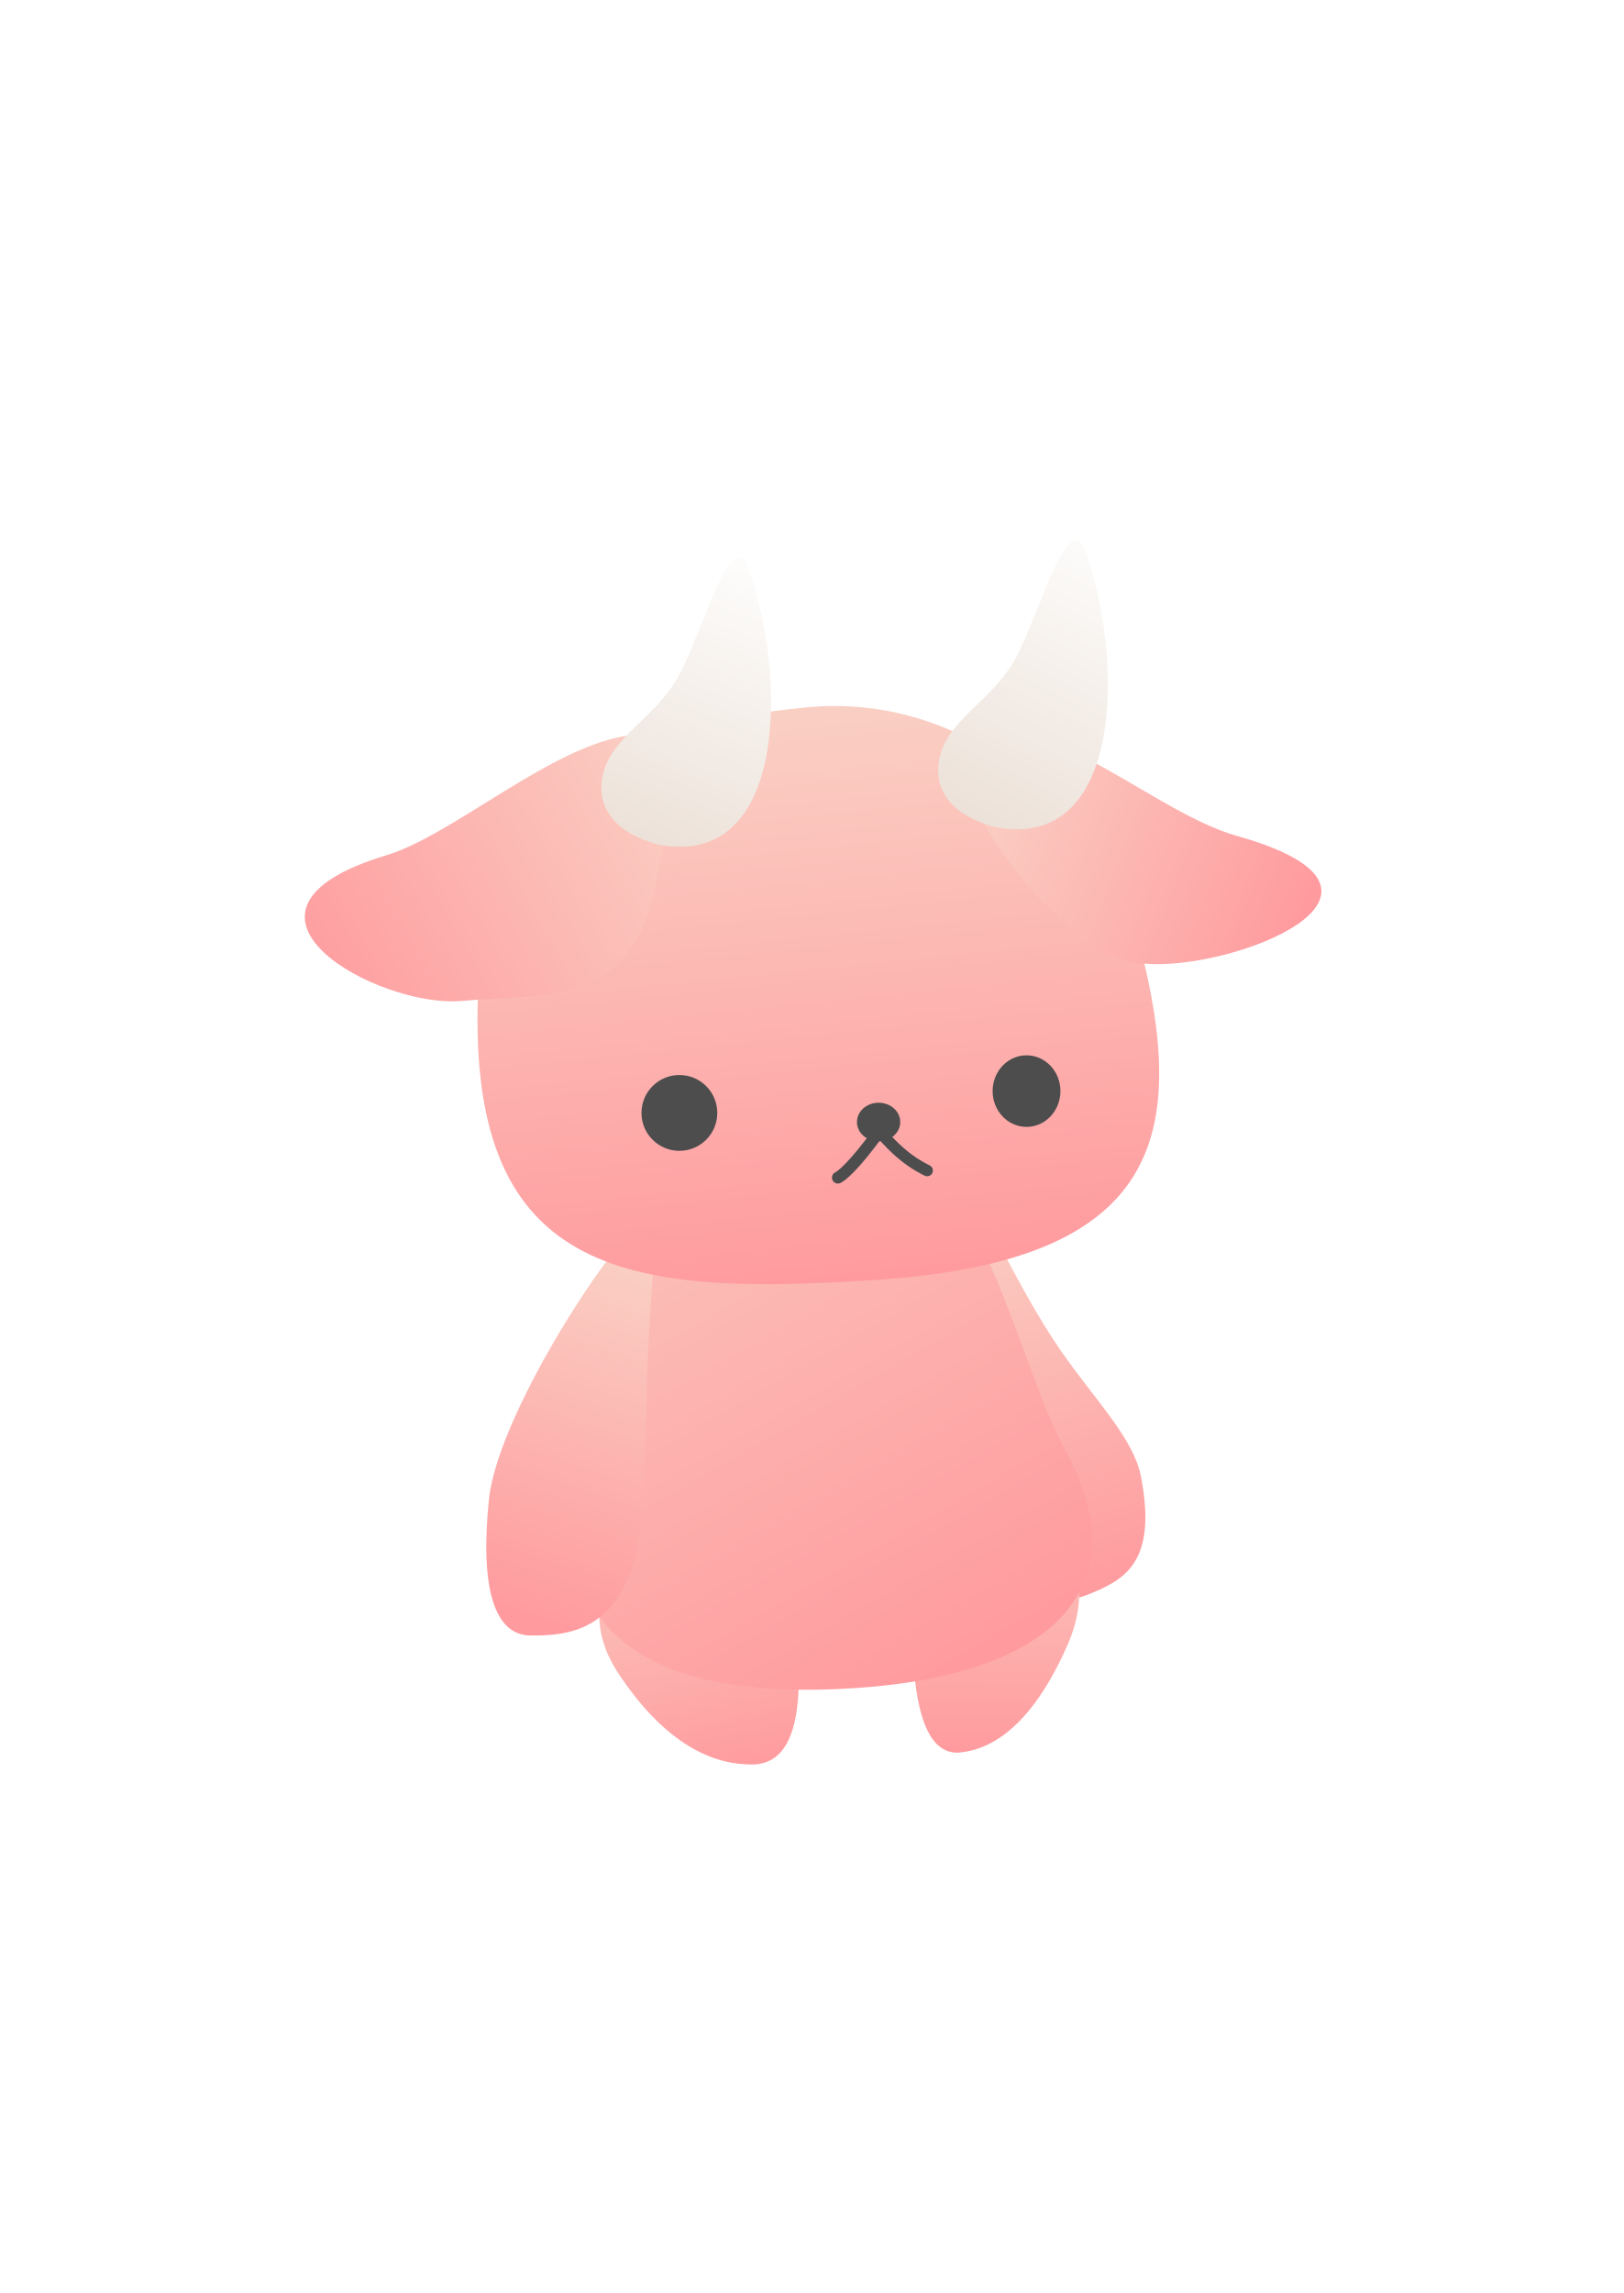
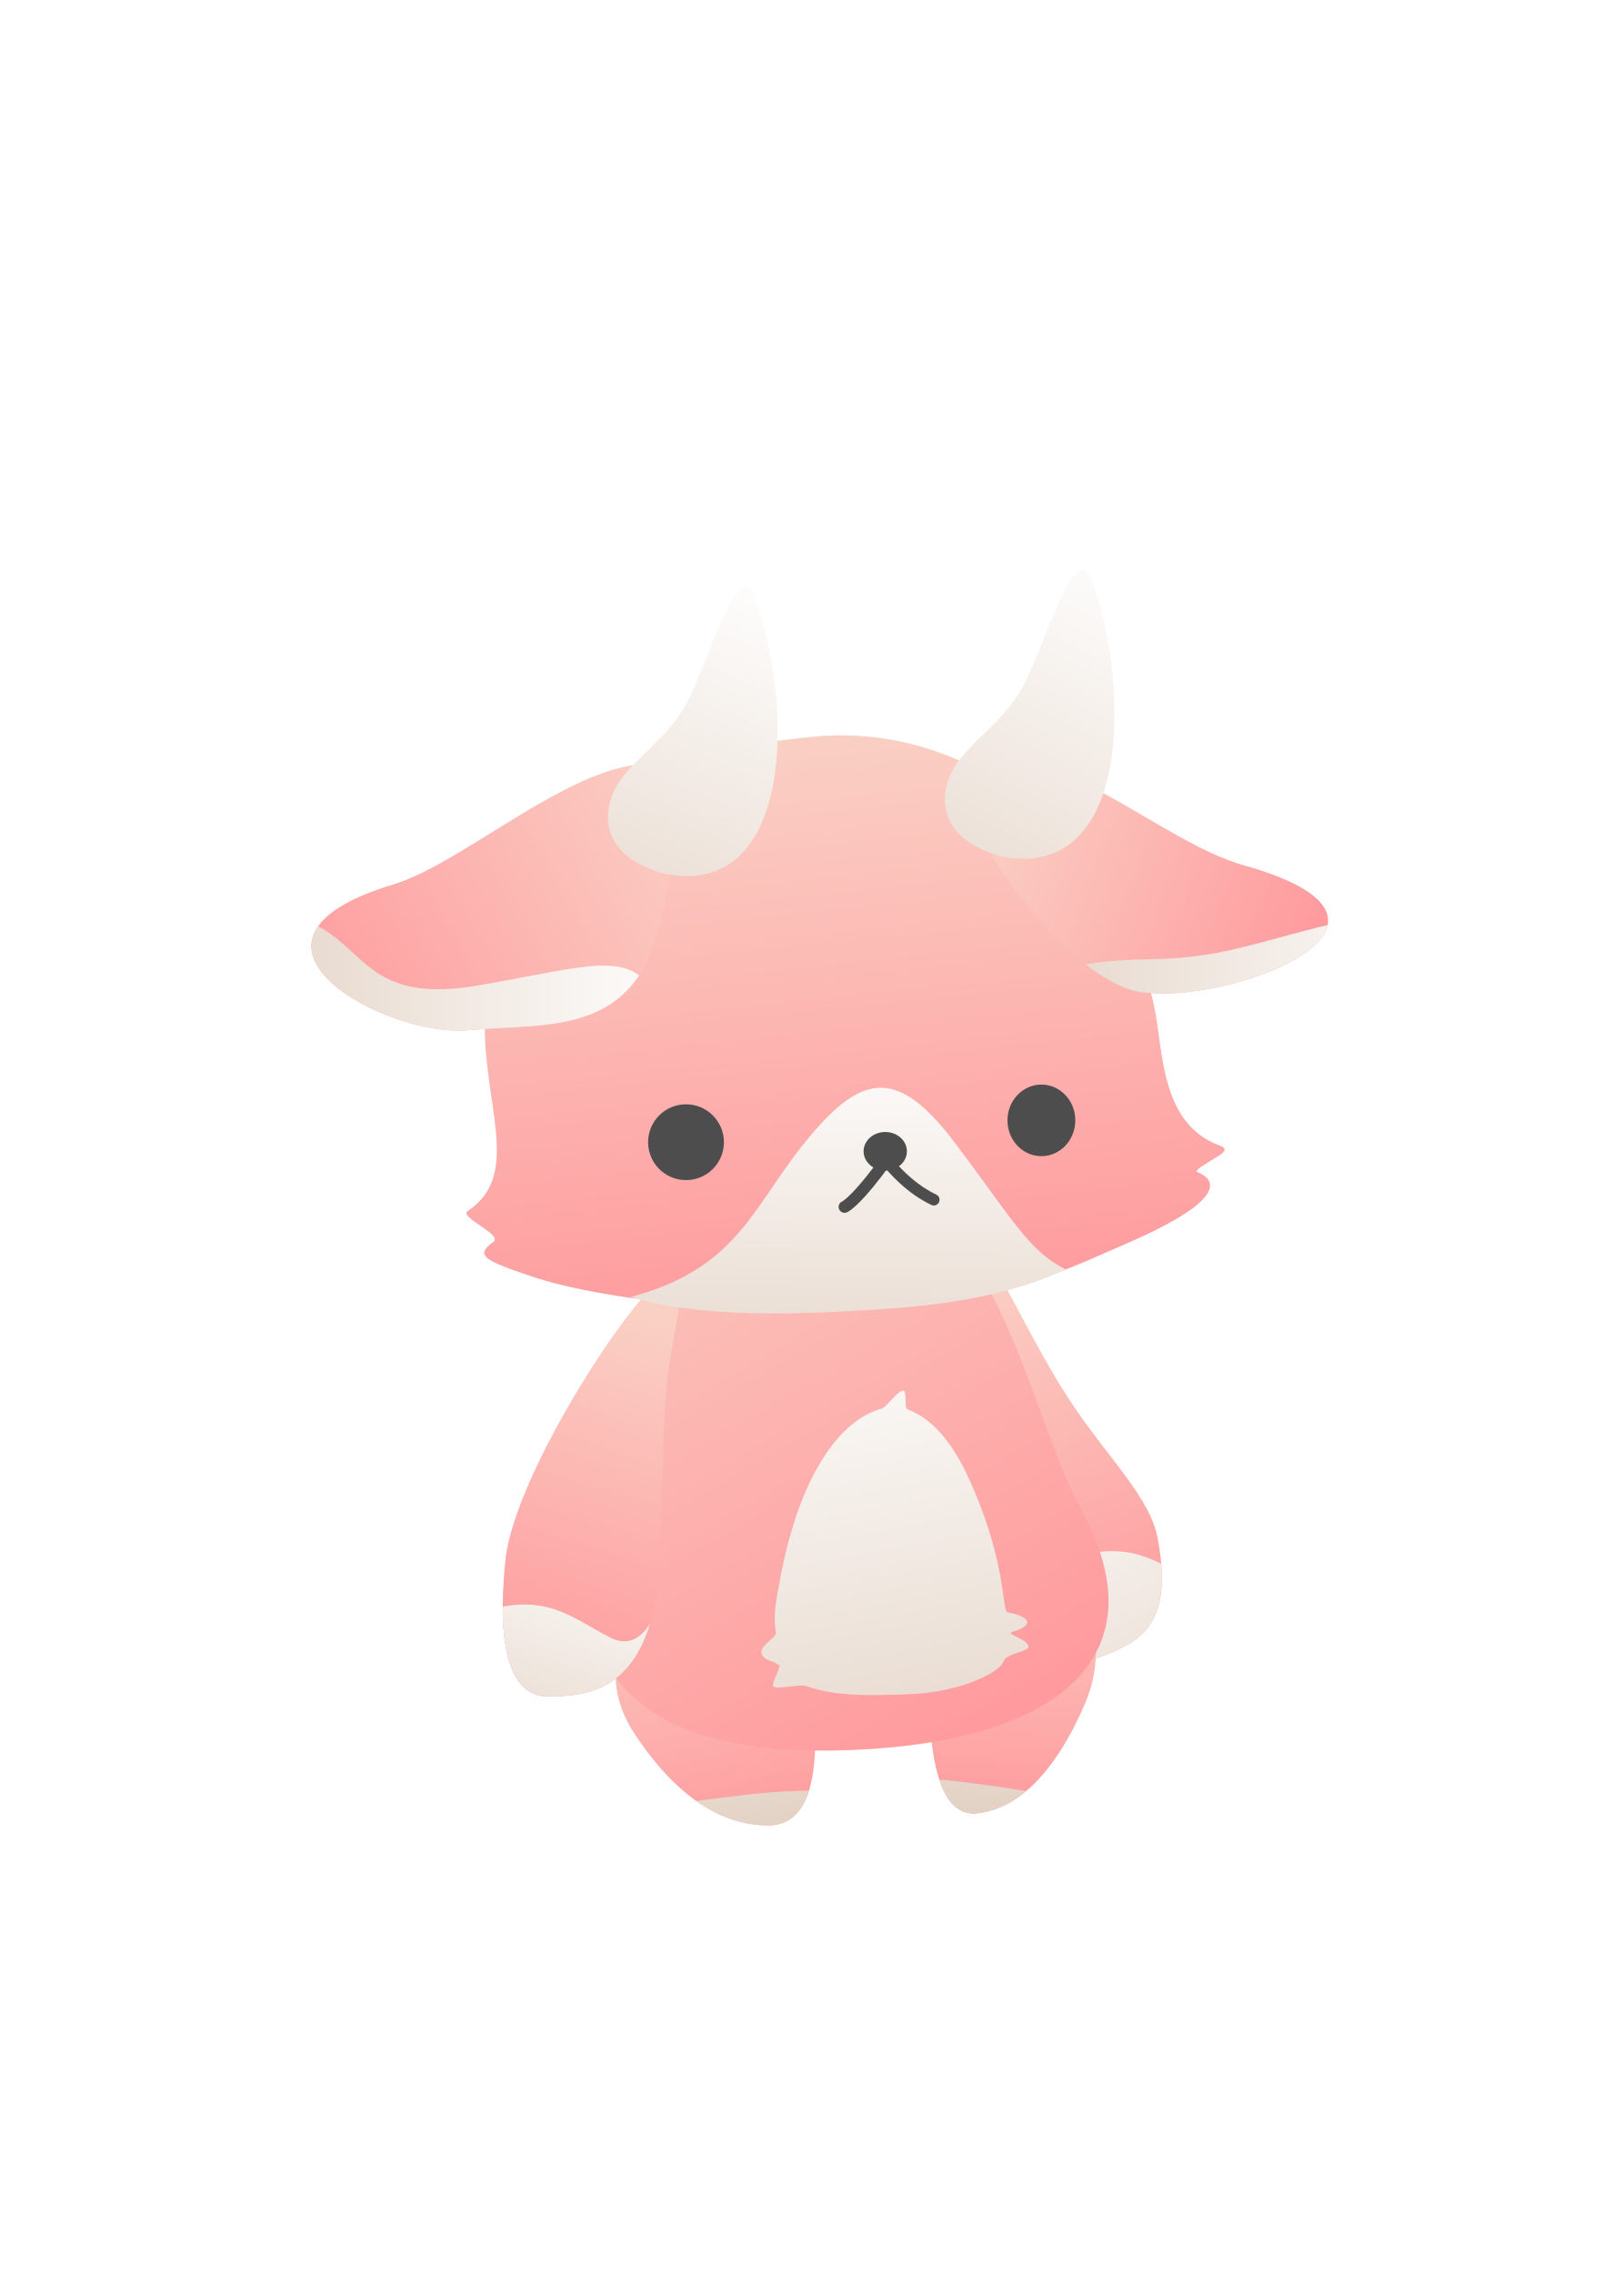
- <svg xmlns="http://www.w3.org/2000/svg" xmlns:xlink="http://www.w3.org/1999/xlink" width="250" height="353" id="svg2" version="1.1">
+ <svg xmlns="http://www.w3.org/2000/svg" xmlns:xlink="http://www.w3.org/1999/xlink" width="250" height="350" id="svg2" version="1.1">
  <defs id="defs4">
    <linearGradient id="linearGradient3877">
      <stop style="stop-color:#e2d1c3;stop-opacity:1;" offset="0" id="stop3879" />
      <stop style="stop-color:#fdfcfb;stop-opacity:1;" offset="1" id="stop3881" />
    </linearGradient>
    <linearGradient id="linearGradient3773">
      <stop id="stop3785" offset="0" style="stop-color:#ff9a9e;stop-opacity:1;" />
      <stop id="stop3783" offset="1" style="stop-color:#fad0c4;stop-opacity:1;" />
    </linearGradient>
-     <linearGradient xlink:href="#linearGradient3773" id="linearGradient3779" x1="135.142" y1="897.506" x2="125.965" y2="807.097" gradientUnits="userSpaceOnUse" />
    <linearGradient xlink:href="#linearGradient3773" id="linearGradient3839" x1="42.637" y1="848.376" x2="103.917" y2="813.02" gradientUnits="userSpaceOnUse" />
    <linearGradient xlink:href="#linearGradient3773" id="linearGradient3841" x1="203.116" y1="836.442" x2="150.943" y2="816.492" gradientUnits="userSpaceOnUse" />
-     <linearGradient xlink:href="#linearGradient3773" id="linearGradient3849" x1="151.112" y1="956.174" x2="89.217" y2="848.674" gradientUnits="userSpaceOnUse" />
-     <linearGradient xlink:href="#linearGradient3773" id="linearGradient3857" x1="168.582" y1="945.88" x2="148.866" y2="884.452" gradientUnits="userSpaceOnUse" />
-     <linearGradient xlink:href="#linearGradient3773" id="linearGradient3865" x1="79.52" y1="948.706" x2="97.732" y2="892.992" gradientUnits="userSpaceOnUse" />
-     <linearGradient xlink:href="#linearGradient3773" id="linearGradient3873" x1="147.579" y1="969.516" x2="148.691" y2="924.158" gradientUnits="userSpaceOnUse" />
-     <linearGradient xlink:href="#linearGradient3773" id="linearGradient3875" x1="116.21" y1="972.124" x2="105.863" y2="926.767" gradientUnits="userSpaceOnUse" />
+     <linearGradient xlink:href="#linearGradient3773" id="linearGradient3849" x1="151.112" y1="956.174" x2="89.217" y2="848.674" gradientUnits="userSpaceOnUse" gradientTransform="translate(2.525381,-689.9342)" />
+     <linearGradient xlink:href="#linearGradient3773" id="linearGradient3865" x1="79.52" y1="948.706" x2="97.732" y2="892.992" gradientUnits="userSpaceOnUse" gradientTransform="translate(2.525381,-689.9342)" />
+     <linearGradient xlink:href="#linearGradient3773" id="linearGradient3873" x1="147.579" y1="969.516" x2="148.691" y2="924.158" gradientUnits="userSpaceOnUse" gradientTransform="translate(2.525381,-689.9342)" />
+     <linearGradient xlink:href="#linearGradient3773" id="linearGradient3875" x1="116.21" y1="972.124" x2="105.863" y2="926.767" gradientUnits="userSpaceOnUse" gradientTransform="translate(2.525381,-689.9342)" />
    <linearGradient xlink:href="#linearGradient3877" id="linearGradient3883" x1="88.667" y1="854.601" x2="114.8" y2="787.101" gradientUnits="userSpaceOnUse" />
    <linearGradient xlink:href="#linearGradient3877" id="linearGradient3885" x1="135.533" y1="850.136" x2="168.809" y2="782.636" gradientUnits="userSpaceOnUse" />
+     <linearGradient xlink:href="#linearGradient3877-6" id="linearGradient3883-3" x1="88.667" y1="854.601" x2="114.8" y2="787.101" gradientUnits="userSpaceOnUse" />
+     <linearGradient id="linearGradient3877-6">
+       <stop style="stop-color:#e2d1c3;stop-opacity:1;" offset="0" id="stop3879-8" />
+       <stop style="stop-color:#fdfcfb;stop-opacity:1;" offset="1" id="stop3881-6" />
+     </linearGradient>
+     <linearGradient gradientTransform="translate(1.010153,-694.8165)" xlink:href="#linearGradient3877-6" id="linearGradient3885-6" x1="135.533" y1="850.136" x2="168.809" y2="782.636" gradientUnits="userSpaceOnUse" />
+     <linearGradient id="linearGradient3906">
+       <stop style="stop-color:#e2d1c3;stop-opacity:1;" offset="0" id="stop3908" />
+       <stop style="stop-color:#fdfcfb;stop-opacity:1;" offset="1" id="stop3910" />
+     </linearGradient>
+     <linearGradient gradientTransform="translate(-92.59558,-782.5225)" y2="787.101" x2="114.8" y1="854.601" x1="88.667" gradientUnits="userSpaceOnUse" id="linearGradient3914" xlink:href="#linearGradient3877-6" />
+     <linearGradient xlink:href="#linearGradient3877-6" id="linearGradient3970" gradientUnits="userSpaceOnUse" gradientTransform="translate(1.010153,-694.8165)" x1="88.667" y1="854.601" x2="114.8" y2="787.101" />
+     <linearGradient xlink:href="#linearGradient3773-1" id="linearGradient3839-9" x1="42.637" y1="848.376" x2="103.917" y2="813.02" gradientUnits="userSpaceOnUse" />
+     <linearGradient id="linearGradient3773-1">
+       <stop id="stop3785-1" offset="0" style="stop-color:#ff9a9e;stop-opacity:1;" />
+       <stop id="stop3783-5" offset="1" style="stop-color:#fad0c4;stop-opacity:1;" />
+     </linearGradient>
+     <linearGradient gradientTransform="translate(1.010153,-694.8165)" y2="813.02" x2="103.917" y1="848.376" x1="42.637" gradientUnits="userSpaceOnUse" id="linearGradient3989" xlink:href="#linearGradient3773-1" />
+     <linearGradient xlink:href="#linearGradient3773-0" id="linearGradient3841-3" x1="203.116" y1="836.442" x2="150.943" y2="816.492" gradientUnits="userSpaceOnUse" />
+     <linearGradient id="linearGradient3773-0">
+       <stop id="stop3785-6" offset="0" style="stop-color:#ff9a9e;stop-opacity:1;" />
+       <stop id="stop3783-1" offset="1" style="stop-color:#fad0c4;stop-opacity:1;" />
+     </linearGradient>
+     <linearGradient xlink:href="#linearGradient3773" id="linearGradient3043" gradientUnits="userSpaceOnUse" x1="168.582" y1="945.88" x2="148.866" y2="884.452" gradientTransform="translate(2.525381,-689.9342)" />
+     <linearGradient xlink:href="#linearGradient3773-11" id="linearGradient3779-3" x1="135.142" y1="897.506" x2="125.965" y2="807.097" gradientUnits="userSpaceOnUse" gradientTransform="translate(1.010153,-694.8165)" />
+     <linearGradient id="linearGradient3773-11">
+       <stop id="stop3785-2" offset="0" style="stop-color:#ff9a9e;stop-opacity:1;" />
+       <stop id="stop3783-3" offset="1" style="stop-color:#fad0c4;stop-opacity:1;" />
+     </linearGradient>
+     <linearGradient y2="807.097" x2="125.965" y1="897.506" x1="135.142" gradientTransform="translate(1.010153,-694.8165)" gradientUnits="userSpaceOnUse" id="linearGradient3880" xlink:href="#linearGradient3773-11" />
+     <linearGradient y2="807.097" x2="125.965" y1="897.506" x1="135.142" gradientTransform="translate(1.010153,-694.8165)" gradientUnits="userSpaceOnUse" id="linearGradient3880-0" xlink:href="#linearGradient3773-11-8" />
+     <linearGradient id="linearGradient3773-11-8">
+       <stop id="stop3785-2-4" offset="0" style="stop-color:#ff9a9e;stop-opacity:1;" />
+       <stop id="stop3783-3-8" offset="1" style="stop-color:#fad0c4;stop-opacity:1;" />
+     </linearGradient>
+     <linearGradient y2="807.097" x2="125.965" y1="897.506" x1="135.142" gradientTransform="translate(1.010153,-694.8165)" gradientUnits="userSpaceOnUse" id="linearGradient3880-8" xlink:href="#linearGradient3773-11-1" />
+     <linearGradient id="linearGradient3773-11-1">
+       <stop id="stop3785-2-8" offset="0" style="stop-color:#ff9a9e;stop-opacity:1;" />
+       <stop id="stop3783-3-6" offset="1" style="stop-color:#fad0c4;stop-opacity:1;" />
+     </linearGradient>
+     <linearGradient xlink:href="#linearGradient3906" id="linearGradient4084" gradientUnits="userSpaceOnUse" gradientTransform="translate(1.010153,-694.8165)" x1="135.142" y1="897.506" x2="125.965" y2="807.097" />
+     <clipPath clipPathUnits="userSpaceOnUse" id="clipPath4090">
+       <path style="fill:#f7f2ee;fill-opacity:1;stroke:none;display:inline" d="m 131.976,222.467 c -52.023,7.576 -28.284,-55.558 -2.525,-57.074 25.759,-1.515 36.871,12.627 34.85,38.386 -2.02,25.759 -32.325,18.688 -32.325,18.688 z" id="path4092" />
+     </clipPath>
+     <linearGradient xlink:href="#linearGradient3906-4" id="linearGradient4084-1" gradientUnits="userSpaceOnUse" gradientTransform="translate(1.010153,-694.8165)" x1="135.142" y1="897.506" x2="125.965" y2="807.097" />
+     <linearGradient id="linearGradient3906-4">
+       <stop style="stop-color:#e2d1c3;stop-opacity:1;" offset="0" id="stop3908-7" />
+       <stop style="stop-color:#fdfcfb;stop-opacity:1;" offset="1" id="stop3910-6" />
+     </linearGradient>
+     <linearGradient xlink:href="#linearGradient3906-4" id="linearGradient4155" gradientUnits="userSpaceOnUse" gradientTransform="translate(1.010153,-694.8165)" x1="131.927" y1="917.506" x2="132.751" y2="857.276" />
+     <linearGradient id="linearGradient3773-5">
+       <stop id="stop3785-7" offset="0" style="stop-color:#ff9a9e;stop-opacity:1;" />
+       <stop id="stop3783-4" offset="1" style="stop-color:#fad0c4;stop-opacity:1;" />
+     </linearGradient>
+     <linearGradient id="linearGradient4188">
+       <stop id="stop4190" offset="0" style="stop-color:#ff9a9e;stop-opacity:1;" />
+       <stop id="stop4192" offset="1" style="stop-color:#fad0c4;stop-opacity:1;" />
+     </linearGradient>
+     <linearGradient xlink:href="#linearGradient3773-5" id="linearGradient3043-3" gradientUnits="userSpaceOnUse" x1="168.582" y1="945.88" x2="148.866" y2="884.452" gradientTransform="translate(2.525381,-689.9342)" />
+     <linearGradient id="linearGradient4195">
+       <stop id="stop4197" offset="0" style="stop-color:#ff9a9e;stop-opacity:1;" />
+       <stop id="stop4199" offset="1" style="stop-color:#fad0c4;stop-opacity:1;" />
+     </linearGradient>
+     <linearGradient gradientTransform="translate(1.010153,-694.8165)" y2="816.492" x2="150.943" y1="836.442" x1="203.116" gradientUnits="userSpaceOnUse" id="linearGradient4023-5" xlink:href="#linearGradient3773-0-2" />
+     <linearGradient id="linearGradient3773-0-2">
+       <stop id="stop3785-6-3" offset="0" style="stop-color:#ff9a9e;stop-opacity:1;" />
+       <stop id="stop3783-1-6" offset="1" style="stop-color:#fad0c4;stop-opacity:1;" />
+     </linearGradient>
+     <linearGradient id="linearGradient3773-1-5">
+       <stop id="stop3785-1-1" offset="0" style="stop-color:#ff9a9e;stop-opacity:1;" />
+       <stop id="stop3783-5-7" offset="1" style="stop-color:#fad0c4;stop-opacity:1;" />
+     </linearGradient>
+     <linearGradient xlink:href="#linearGradient3773-12" id="linearGradient3043-7" gradientUnits="userSpaceOnUse" x1="168.582" y1="945.88" x2="148.866" y2="884.452" gradientTransform="translate(2.525381,-689.9342)" />
+     <linearGradient id="linearGradient3773-12">
+       <stop id="stop3785-9" offset="0" style="stop-color:#ff9a9e;stop-opacity:1;" />
+       <stop id="stop3783-8" offset="1" style="stop-color:#fad0c4;stop-opacity:1;" />
+     </linearGradient>
+     <linearGradient id="linearGradient4323">
+       <stop id="stop4325" offset="0" style="stop-color:#ff9a9e;stop-opacity:1;" />
+       <stop id="stop4327" offset="1" style="stop-color:#fad0c4;stop-opacity:1;" />
+     </linearGradient>
+     <linearGradient id="linearGradient3773-1-1">
+       <stop id="stop3785-1-8" offset="0" style="stop-color:#ff9a9e;stop-opacity:1;" />
+       <stop id="stop3783-5-4" offset="1" style="stop-color:#fad0c4;stop-opacity:1;" />
+     </linearGradient>
+     <linearGradient id="linearGradient3773-0-2-5">
+       <stop id="stop3785-6-3-0" offset="0" style="stop-color:#ff9a9e;stop-opacity:1;" />
+       <stop id="stop3783-1-6-0" offset="1" style="stop-color:#fad0c4;stop-opacity:1;" />
+     </linearGradient>
+     <linearGradient xlink:href="#linearGradient3906-4" id="linearGradient4454" x1="30.72" y1="160.583" x2="102.282" y2="160.583" gradientUnits="userSpaceOnUse" />
+     <linearGradient xlink:href="#linearGradient3906-4" id="linearGradient4456" x1="147.829" y1="161.354" x2="222.278" y2="161.354" gradientUnits="userSpaceOnUse" />
+     <clipPath clipPathUnits="userSpaceOnUse" id="clipPath4458">
+       <path style="fill:#000000;fill-opacity:1;fill-rule:nonzero;stroke:none" d="m 150.393,116.868 c 13.245,-2.287 28.682,12.874 41.065,16.358 30.726,8.645 -0.773,20.931 -14.364,19.663 -12.554,0.171 -35.087,-31.772 -26.701,-36.022 z" id="path4460" />
+     </clipPath>
+     <clipPath clipPathUnits="userSpaceOnUse" id="clipPath4462">
+       <path style="fill:#000000;fill-opacity:1;fill-rule:nonzero;stroke:none" d="m 102.381,117.818 c -12.357,-2.287 -30.294,14.895 -41.847,18.379 -28.667,8.645 -1.175,23.576 11.516,22.441 12.691,-1.135 25.926,1.062 29.794,-17.317 3.868,-18.379 3.502,-22.103 0.537,-23.503 z" id="path4464" />
+     </clipPath>
+     <linearGradient xlink:href="#linearGradient3773-3" id="linearGradient3865-1" x1="79.52" y1="948.706" x2="97.732" y2="892.992" gradientUnits="userSpaceOnUse" gradientTransform="translate(2.525381,-689.9342)" />
+     <linearGradient id="linearGradient3773-3">
+       <stop id="stop3785-66" offset="0" style="stop-color:#ff9a9e;stop-opacity:1;" />
+       <stop id="stop3783-2" offset="1" style="stop-color:#fad0c4;stop-opacity:1;" />
+     </linearGradient>
+     <linearGradient y2="892.992" x2="97.732" y1="948.706" x1="79.52" gradientTransform="translate(2.525382,-689.9342)" gradientUnits="userSpaceOnUse" id="linearGradient4517" xlink:href="#linearGradient3906-4" />
+     <linearGradient xlink:href="#linearGradient3906-4" id="linearGradient4561" x1="45.125" y1="253.536" x2="126.135" y2="253.536" gradientUnits="userSpaceOnUse" />
+     <linearGradient xlink:href="#linearGradient3906-4" id="linearGradient4569" gradientUnits="userSpaceOnUse" x1="45.125" y1="253.536" x2="126.135" y2="253.536" gradientTransform="translate(3.571428,0.7142853)" />
+     <linearGradient xlink:href="#linearGradient3906-4" id="linearGradient4575" gradientUnits="userSpaceOnUse" gradientTransform="translate(3.571428,0.7142853)" x1="45.125" y1="253.536" x2="126.135" y2="253.536" />
+     <linearGradient y2="892.992" x2="97.732" y1="948.706" x1="79.52" gradientTransform="translate(2.525382,-689.9342)" gradientUnits="userSpaceOnUse" id="linearGradient4517-2" xlink:href="#linearGradient3906-4-0" />
+     <linearGradient id="linearGradient3906-4-0">
+       <stop style="stop-color:#e2d1c3;stop-opacity:1;" offset="0" id="stop3908-7-4" />
+       <stop style="stop-color:#fdfcfb;stop-opacity:1;" offset="1" id="stop3910-6-0" />
+     </linearGradient>
+     <linearGradient y2="927.813" x2="91.66" y1="968.17" x1="78.627" gradientTransform="translate(2.525382,-689.9342)" gradientUnits="userSpaceOnUse" id="linearGradient4604" xlink:href="#linearGradient3906-4-0" />
+     <linearGradient xlink:href="#linearGradient3773-52" id="linearGradient3043-8" gradientUnits="userSpaceOnUse" x1="168.582" y1="945.88" x2="148.866" y2="884.452" gradientTransform="translate(2.525381,-689.9342)" />
+     <linearGradient id="linearGradient3773-52">
+       <stop id="stop3785-5" offset="0" style="stop-color:#ff9a9e;stop-opacity:1;" />
+       <stop id="stop3783-0" offset="1" style="stop-color:#fad0c4;stop-opacity:1;" />
+     </linearGradient>
+     <linearGradient y2="907.13" x2="158.152" y1="972.844" x1="190.724" gradientTransform="translate(2.52538,-689.9342)" gradientUnits="userSpaceOnUse" id="linearGradient4678" xlink:href="#linearGradient3906-4" />
+     <clipPath clipPathUnits="userSpaceOnUse" id="clipPath4709">
+       <path id="path4711" d="m 68.214,250.714 c 14.417,-7.185 18.717,-2.147 25.714,1.429 6.905,3.528 8.929,-9.464 12.143,-18.036 3.214,-8.571 31.786,-25.893 18.929,1.607 -12.857,27.5 -10.714,66.071 -55.714,49.643 -45,-16.429 -9.643,-30.357 -1.071,-34.643 z" style="fill:#000000;fill-opacity:1;stroke:none;display:inline" />
+     </clipPath>
+     <clipPath clipPathUnits="userSpaceOnUse" id="clipPath4720">
+       <path id="path4722" d="m 158.75,242.5 c 14.417,-7.185 18.717,-2.147 25.714,1.429 6.905,3.528 8.929,-9.464 12.143,-18.036 3.214,-8.571 31.786,-25.893 18.929,1.607 -12.857,27.5 -10.714,66.071 -55.714,49.643 -45,-16.429 -9.643,-30.357 -1.071,-34.643 z" style="fill:#000000;fill-opacity:1;stroke:none;display:inline" />
+     </clipPath>
+     <linearGradient xlink:href="#linearGradient3773-4" id="linearGradient3849-7" x1="151.112" y1="956.174" x2="89.217" y2="848.674" gradientUnits="userSpaceOnUse" gradientTransform="translate(2.525381,-689.9342)" />
+     <linearGradient id="linearGradient3773-4">
+       <stop id="stop3785-94" offset="0" style="stop-color:#ff9a9e;stop-opacity:1;" />
+       <stop id="stop3783-24" offset="1" style="stop-color:#fad0c4;stop-opacity:1;" />
+     </linearGradient>
+     <linearGradient y2="893.12" x2="130.128" y1="975.114" x1="145.051" gradientTransform="translate(2.525381,-689.9342)" gradientUnits="userSpaceOnUse" id="linearGradient4740" xlink:href="#linearGradient3906-4" />
+     <linearGradient xlink:href="#linearGradient3906-4-0" id="linearGradient4767" x1="77.986" y1="255.315" x2="198.621" y2="255.315" gradientUnits="userSpaceOnUse" gradientTransform="translate(2.5,-0.1785714)" />
+     <linearGradient xlink:href="#linearGradient3906-4-0" id="linearGradient4773" gradientUnits="userSpaceOnUse" gradientTransform="translate(2.5,-0.1785714)" x1="77.986" y1="255.315" x2="198.621" y2="255.315" />
+     <clipPath clipPathUnits="userSpaceOnUse" id="clipPath3945">
+       <path id="path3947" d="m 98.226,225.949 c -18.523,-1.923 -24.341,-21.754 -5.245,-25.314 19.913,-3.712 22.222,-13.749 30.577,-24.26 8.742,-10.999 14.337,-12.406 23.264,-0.648 14.821,19.522 12.04,20.49 34.444,23.498 25.608,3.439 -83.039,26.724 -83.039,26.724 z" style="fill:#000000;fill-opacity:1;stroke:none;display:inline" />
+     </clipPath>
+     <clipPath clipPathUnits="userSpaceOnUse" id="clipPath3975">
+       <path id="path3977" d="m 149.881,229.287 c 5.057,11.695 4.406,18.817 5.246,18.979 4.125,0.794 3.622,2.183 0.918,2.944 -1.565,0.441 1.848,0.941 2.295,2.233 0.317,0.916 -3.288,0.988 -3.83,2.377 -0.81,2.074 -7.461,4.744 -14.099,5.034 -6.952,0.303 -12.051,0.296 -16.262,-1.236 -0.975,-0.354 -4.336,0.559 -5.068,0.08 -0.448,-0.294 1.245,-2.991 0.843,-3.301 -1.005,-0.775 -2.151,-0.637 -2.623,-1.656 -0.582,-1.257 2.325,-2.54 2.163,-3.413 -0.486,-2.632 0.092,-5.114 0.617,-8.025 3.058,-16.527 9.437,-24.697 15.58,-26.366 0.951,-0.258 2.529,-2.916 3.473,-2.791 0.475,0.063 0.096,2.682 0.561,2.855 3.819,1.419 7.202,5.109 10.186,12.286 z" style="fill:#000000;fill-opacity:1;stroke:none" />
+     </clipPath>
+     <linearGradient xlink:href="#linearGradient3773-38" id="linearGradient3875-6" x1="116.21" y1="972.124" x2="105.863" y2="926.767" gradientUnits="userSpaceOnUse" gradientTransform="translate(2.525381,-689.9342)" />
+     <linearGradient id="linearGradient3773-38">
+       <stop id="stop3785-4" offset="0" style="stop-color:#ff9a9e;stop-opacity:1;" />
+       <stop id="stop3783-00" offset="1" style="stop-color:#fad0c4;stop-opacity:1;" />
+     </linearGradient>
+     <linearGradient y2="926.767" x2="105.863" y1="972.124" x1="116.21" gradientTransform="translate(2.525382,-689.9342)" gradientUnits="userSpaceOnUse" id="linearGradient3997" xlink:href="#linearGradient3906-4-0" />
+     <linearGradient xlink:href="#linearGradient3773-6" id="linearGradient3873-4" x1="147.579" y1="969.516" x2="148.691" y2="924.158" gradientUnits="userSpaceOnUse" gradientTransform="translate(2.525381,-689.9342)" />
+     <linearGradient id="linearGradient3773-6">
+       <stop id="stop3785-12" offset="0" style="stop-color:#ff9a9e;stop-opacity:1;" />
+       <stop id="stop3783-44" offset="1" style="stop-color:#fad0c4;stop-opacity:1;" />
+     </linearGradient>
+     <linearGradient y2="924.158" x2="148.691" y1="969.516" x1="147.579" gradientTransform="translate(-140.4364,-925.5662)" gradientUnits="userSpaceOnUse" id="linearGradient4067" xlink:href="#linearGradient3773-6" />
+     <linearGradient xlink:href="#linearGradient3906-4-0" id="linearGradient4103" gradientUnits="userSpaceOnUse" gradientTransform="translate(2.52538,-689.9342)" x1="147.579" y1="969.516" x2="148.691" y2="924.158" />
+     <clipPath clipPathUnits="userSpaceOnUse" id="clipPath4123">
+       <path id="path4125" d="m 153.463,275.097 c 11.589,1.571 26.177,5.778 23.905,10.904 -2.272,5.126 -13.06,12.444 -22.976,8.728 -9.917,-3.716 -19.115,-5.951 -20.57,-14.458 -1.455,-8.507 9.652,-6.509 19.641,-5.174 z" style="fill:#000000;fill-opacity:1;stroke:none;display:inline" />
+     </clipPath>
+     <clipPath clipPathUnits="userSpaceOnUse" id="clipPath4127">
+       <path id="path4129" d="m 114.286,276.429 c 11.607,-1.429 26.786,-1.071 25.893,4.464 -0.893,5.536 -9.464,15.357 -20,14.286 -10.536,-1.071 -20,-0.893 -23.571,-8.75 -3.571,-7.857 7.679,-8.75 17.679,-10 z" style="fill:#000000;fill-opacity:1;stroke:none" />
+     </clipPath>
  </defs>
-   <g id="layer5" transform="translate(0,-699.3622)">
-     <path style="fill:url(#linearGradient3857);stroke:none;fill-opacity:1" d="m 147.867,881.986 c 2.506,15.559 -0.777,26.916 4.554,42.19 4.069,10.881 6.215,24.153 14.796,20.782 5.825,-2.288 11.059,-4.868 8.468,-18.3 -1.131,-5.862 -6.977,-11.635 -12.371,-19.409 -7.25,-10.449 -13.305,-25.488 -15.448,-25.263 z" id="path3018-9" />
-   </g>
-   <g id="layer6" transform="translate(0,-699.3622)">
-     <path style="fill:url(#linearGradient3875);stroke:none;fill-opacity:1" d="m 106.231,929.678 c 0,0 13.905,1.347 14.875,8.261 1.581,12.265 5.067,32.377 -4.877,33.055 -3.577,0.072 -12.068,-0.497 -20.993,-13.989 -10.671,-16.133 10.995,-27.327 10.995,-27.327 z" id="path3827" />
-   </g>
-   <g id="layer7" transform="translate(0,-699.3622)">
-     <path style="fill:url(#linearGradient3873);stroke:none;fill-opacity:1" d="m 152.754,925.566 c 0,0 -11.753,2.749 -12.021,9.978 -0.357,12.811 -1.706,33.905 6.832,33.632 3.057,-0.276 10.254,-1.693 16.777,-16.487 7.799,-17.69 -11.587,-27.123 -11.587,-27.123 z" id="path3827-1" />
-   </g>
-   <g id="layer2" transform="translate(0,-699.3622)">
-     <path style="fill:url(#linearGradient3849);stroke:none;fill-opacity:1" d="m 126.167,866.424 c 13.495,4.955 19.193,13.242 23.95,22.654 6.055,11.982 9.505,25.517 13.848,33.391 11.897,21.568 -2.145,35.572 -35.191,36.929 -34.01,1.397 -45.317,-12.537 -39.97,-39.101 2.391,-11.88 8.468,-21.028 12.767,-30.406 4.978,-10.86 8.98,-21.215 24.596,-23.467 z" id="path2995" />
-   </g>
-   <g id="layer4" transform="translate(0,-699.3622)">
-     <path style="fill:url(#linearGradient3865);stroke:none;fill-opacity:1" d="m 100.556,886.268 c 1.009,0.135 -0.192,9.038 -0.741,20.601 -0.57,11.997 -0.321,26.122 -2.012,32.253 -3.089,11.199 -10.169,12.076 -16.155,12.019 -5.408,-0.052 -7.793,-7.032 -6.363,-20.953 1.43,-13.921 21.514,-43.98 25.271,-43.92 z" id="path3018" />
-   </g>
-   <g id="layer1" transform="translate(0,-699.3622)">
-     <path style="fill:url(#linearGradient3779);stroke:none;fill-opacity:1" d="m 73.674,850.761 c 5.467,-33.908 27.834,-40.271 50.463,-42.497 25.077,-2.467 47.176,16.578 52.566,41.593 6.067,28.157 -2.16,43.961 -42.053,46.566 -38.476,2.512 -63.308,-0.466 -60.976,-45.662 z" id="path2985" />
-   </g>
-   <g id="layer10" transform="translate(0,-699.3622)">
-     <path style="fill:url(#linearGradient3839);stroke:none;fill-opacity:1" d="m 101.371,812.635 c -12.357,-2.287 -30.294,14.895 -41.847,18.379 -28.667,8.645 -1.175,23.576 11.516,22.441 12.691,-1.135 25.926,1.062 29.794,-17.317 3.868,-18.379 3.502,-22.103 0.537,-23.503 z" id="path3943" />
-     <path style="fill:url(#linearGradient3841);stroke:none;fill-opacity:1" d="m 149.383,811.684 c 13.245,-2.287 28.682,12.874 41.065,16.358 30.726,8.645 -0.773,20.931 -14.364,19.663 -12.554,0.171 -35.087,-31.772 -26.701,-36.022 z" id="path3943-5" />
-   </g>
-   <g id="layer9" transform="translate(0,-699.3622)">
-     <path style="fill:url(#linearGradient3883);stroke:none;fill-opacity:1" d="m 115.063,786.277 c -2.683,-5.21 -6.772,9.846 -10.332,16.713 -3.354,6.468 -9.733,9.285 -11.606,14.607 -1.276,3.627 -0.857,9.335 8.277,11.783 19.772,3.81 19.95,-25.86 13.661,-43.103 z" id="path3922" />
-     <path style="fill:url(#linearGradient3885);stroke:none;fill-opacity:1" d="m 166.929,783.597 c -2.683,-5.21 -6.772,9.846 -10.332,16.713 -3.354,6.468 -9.733,9.285 -11.606,14.607 -1.276,3.627 -0.857,9.335 8.277,11.783 19.772,3.81 19.95,-25.86 13.661,-43.103 z" id="path3922-5" />
-   </g>
-   <g id="layer8" transform="translate(0,-699.3622)">
-     <path style="fill:#4d4d4d;stroke:none" id="path3855" d="m 279.812,371.014 c 0,5.3 -4.296,9.596 -9.596,9.596 -5.3,0 -9.596,-4.296 -9.596,-9.596 0,-5.3 4.296,-9.596 9.596,-9.596 5.3,0 9.596,4.296 9.596,9.596 z" transform="matrix(0.6082409,0,0,0.6082409,-59.74468,645.0283)" />
-     <path style="fill:#4d4d4d;fill-opacity:1;stroke:none" id="path3855-1" d="m 279.812,371.014 c 0,5.3 -4.296,9.596 -9.596,9.596 -5.3,0 -9.596,-4.296 -9.596,-9.596 0,-5.3 4.296,-9.596 9.596,-9.596 5.3,0 9.596,4.296 9.596,9.596 z" transform="matrix(0.5442156,0,0,0.5742863,11.01017,654.2653)" />
-     <path style="fill:#4d4d4d;stroke:none" id="path3855-9" d="m 279.812,371.014 c 0,5.3 -4.296,9.596 -9.596,9.596 -5.3,0 -9.596,-4.296 -9.596,-9.596 0,-5.3 4.296,-9.596 9.596,-9.596 5.3,0 9.596,4.296 9.596,9.596 z" transform="matrix(0.3474513,0,0,-0.3097321,41.4006,987.0106)" />
-     <path style="fill:#808080;stroke:#4d4d4d;stroke-width:1.825;stroke-linecap:round;stroke-linejoin:round;stroke-miterlimit:4;stroke-opacity:1;stroke-dasharray:none" d="m 135.536,873.319 c -4.235,5.884 -6.109,7.159 -6.517,7.336" id="path3897" />
-     <path style="fill:#808080;stroke:#4d4d4d;stroke-width:1.764;stroke-linecap:round;stroke-linejoin:round;stroke-miterlimit:4;stroke-opacity:1;stroke-dasharray:none" d="m 134.329,872.007 c 3.943,5.593 7.931,7.28 8.435,7.553" id="path3897-1" />
+   <g id="layer5">
+     <path style="fill:url(#linearGradient3043);fill-opacity:1;stroke:none" d="m 150.393,192.052 c 2.506,15.559 -0.777,26.916 4.554,42.19 4.069,10.881 6.215,24.153 14.796,20.782 5.825,-2.288 11.059,-4.868 8.468,-18.3 -1.131,-5.862 -6.977,-11.635 -12.371,-19.409 -7.25,-10.449 -13.305,-25.488 -15.448,-25.263 z" id="path3018-9" />
+     <g id="layer8">
+       <path style="fill:url(#linearGradient4678);fill-opacity:1;stroke:none" d="m 150.393,192.052 c 2.506,15.559 -0.777,26.916 4.554,42.19 4.069,10.881 6.215,24.153 14.796,20.782 5.825,-2.288 11.059,-4.868 8.468,-18.3 -1.131,-5.862 -6.977,-11.635 -12.371,-19.409 -7.25,-10.449 -13.305,-25.488 -15.448,-25.263 z" id="path3018-9-5" clip-path="url(#clipPath4720)" />
+     </g>
+   </g>
+   <g id="layer6" style="display:inline">
+     <path style="fill:url(#linearGradient3875);fill-opacity:1;stroke:none" d="m 108.756,239.744 c 0,0 13.905,1.347 14.875,8.261 1.581,12.265 5.067,32.377 -4.877,33.055 -3.577,0.072 -12.068,-0.497 -20.993,-13.989 C 87.09,250.938 108.756,239.744 108.756,239.744 z" id="path3827" />
+     <g id="layer19">
+       <path style="fill:url(#linearGradient3997);fill-opacity:1;stroke:none;display:inline" d="m 108.756,239.744 c 0,0 13.905,1.347 14.875,8.261 1.581,12.265 5.067,32.377 -4.877,33.055 -3.577,0.072 -12.068,-0.497 -20.993,-13.989 C 87.09,250.938 108.756,239.744 108.756,239.744 z" id="path3827-4" clip-path="url(#clipPath4127)" />
+     </g>
+   </g>
+   <g id="layer7" style="display:inline">
+     <path style="fill:url(#linearGradient3873);fill-opacity:1;stroke:none" d="m 155.279,235.632 c 0,0 -11.753,2.749 -12.021,9.978 -0.357,12.811 -1.706,33.905 6.832,33.632 3.057,-0.276 10.254,-1.693 16.777,-16.487 7.799,-17.69 -11.587,-27.123 -11.587,-27.123 z" id="path3827-1" />
+     <g id="layer17">
+       <path style="fill:url(#linearGradient4103);fill-opacity:1.0;stroke:none;display:inline" d="m 155.279,235.632 c 0,0 -11.753,2.749 -12.021,9.978 -0.357,12.811 -1.706,33.905 6.832,33.632 3.057,-0.276 10.254,-1.693 16.777,-16.487 7.799,-17.69 -11.587,-27.123 -11.587,-27.123 z" id="path3827-1-0" clip-path="url(#clipPath4123)" />
+     </g>
+   </g>
+   <g id="layer2" style="display:inline">
+     <path style="fill:url(#linearGradient3849);fill-opacity:1;stroke:none" d="m 128.692,176.49 c 13.495,4.955 19.193,13.242 23.95,22.654 6.055,11.982 9.505,25.517 13.848,33.391 11.897,21.568 -2.145,35.572 -35.191,36.929 -34.01,1.397 -45.317,-12.537 -39.97,-39.101 2.391,-11.88 8.468,-21.028 12.767,-30.406 4.978,-10.86 8.98,-21.215 24.596,-23.467 z" id="path2995" />
+     <g id="layer9">
+       <path style="fill:url(#linearGradient4740);fill-opacity:1;stroke:none;display:inline" d="m 128.692,176.49 c 13.495,4.955 19.193,13.242 23.95,22.654 6.055,11.982 9.505,25.517 13.848,33.391 11.897,21.568 -2.145,35.572 -35.191,36.929 -34.01,1.397 -45.317,-12.537 -39.97,-39.101 2.391,-11.88 8.468,-21.028 12.767,-30.406 4.978,-10.86 8.98,-21.215 24.596,-23.467 z" id="path2995-2" clip-path="url(#clipPath3975)" />
+     </g>
+     <g id="layer10" />
+   </g>
+   <g id="layer4" style="display:inline">
+     <path style="fill:url(#linearGradient3865);fill-opacity:1;stroke:none" d="m 103.081,196.334 c 0.386,0.051 1.964,-0.633 1.863,1.644 -0.162,3.674 -2.265,11.819 -2.604,18.957 -0.57,11.997 -0.321,26.122 -2.012,32.253 -3.089,11.199 -10.169,12.076 -16.155,12.019 -5.408,-0.052 -7.793,-7.032 -6.363,-20.953 1.43,-13.921 21.514,-43.98 25.271,-43.92 z" id="path3018" />
+     <g id="layer3" style="display:inline">
+       <path style="fill:url(#linearGradient4604);fill-opacity:1;stroke:none;display:inline" d="m 103.081,196.334 c 0.386,0.051 1.964,-0.633 1.863,1.644 -0.162,3.674 -2.265,11.819 -2.604,18.957 -0.57,11.997 -0.321,26.122 -2.012,32.253 -3.089,11.199 -10.169,12.076 -16.155,12.019 -5.408,-0.052 -7.793,-7.032 -6.363,-20.953 1.43,-13.921 21.514,-43.98 25.271,-43.92 z" id="path3018-5" mask="none" clip-path="url(#clipPath4709)" />
+     </g>
+   </g>
+   <g id="layer11">
+     <g id="layer12" style="display:inline">
+       <path style="fill:url(#linearGradient3880);fill-opacity:1;stroke:none;display:inline" d="m 74.684,155.945 c 5.467,-33.908 27.834,-40.271 50.463,-42.497 25.077,-2.467 47.176,16.578 52.566,41.593 1.428,6.626 0.856,17.952 10.055,21.342 1.691,0.623 0.264,1.331 -0.781,1.989 -1.381,0.869 -3.197,1.87 -2.619,2.109 4.378,1.814 1.54,5.577 -10.561,10.839 -9.618,4.182 -19.244,9.052 -38.146,10.287 -15.415,1.007 -41.305,-0.779 -54.064,-5.144 -7.18,-2.456 -8.495,-3.143 -5.628,-5.251 1.505,-1.107 -5.386,-3.786 -3.954,-4.737 8.66,-5.757 1.975,-17.047 2.671,-30.53 z" id="path2985" />
+     </g>
+     <g id="layer14">
+       <path style="fill:url(#linearGradient3989);fill-opacity:1;stroke:none" d="m 102.381,117.818 c -12.357,-2.287 -30.294,14.895 -41.847,18.379 -28.667,8.645 -1.175,23.576 11.516,22.441 12.691,-1.135 25.926,1.062 29.794,-17.317 3.868,-18.379 3.502,-22.103 0.537,-23.503 z" id="path3943-6" />
+       <path style="fill:url(#linearGradient4023-5);fill-opacity:1;stroke:none" d="m 150.393,116.868 c 13.245,-2.287 28.682,12.874 41.065,16.358 30.726,8.645 -0.773,20.931 -14.364,19.663 -12.554,0.171 -35.087,-31.772 -26.701,-36.022 z" id="path3943-5-4-1" />
+     </g>
+     <g id="layer1" style="display:inline">
+       <path transform="translate(3.6880371e-6,-1.4126325e-6)" style="fill:url(#linearGradient4155);fill-opacity:1;stroke:none;display:inline" d="m 74.684,155.945 c 5.467,-33.908 27.834,-40.271 50.463,-42.497 25.077,-2.467 47.176,16.578 52.566,41.593 6.067,28.157 -2.16,43.961 -42.053,46.566 -38.476,2.512 -63.308,-0.466 -60.976,-45.662 z" id="path2985-4" clip-path="url(#clipPath3945)" />
+       <path style="fill:url(#linearGradient4454);fill-opacity:1;stroke:none" d="m 46.72,141.656 c 9.596,3.283 9.091,13.132 26.769,10.102 17.678,-3.03 22.981,-5.556 27.527,1.263 4.546,6.819 -12.122,22.476 -23.486,25.759 -11.364,3.283 -31.82,-5.051 -40.911,-13.637 -9.091,-8.586 -7.324,-21.718 10.102,-23.486 z" id="path4273" clip-path="url(#clipPath4462)" />
+       <path style="fill:url(#linearGradient4456);fill-opacity:1;stroke:none" d="m 212.385,140.646 c -18.435,3.788 -22.223,6.819 -35.355,7.071 -13.132,0.253 -16.415,2.02 -25.254,8.081 -8.839,6.061 -1.263,34.85 29.547,23.739 30.81,-11.112 54.296,-32.325 31.062,-38.891 z" id="path4275" clip-path="url(#clipPath4458)" />
+     </g>
+     <g id="layer15" />
+     <g id="layer13">
+       <path style="fill:url(#linearGradient3970);fill-opacity:1;stroke:none" d="m 116.073,91.46 c -2.683,-5.21 -6.772,9.846 -10.332,16.713 -3.354,6.468 -9.733,9.285 -11.606,14.607 -1.276,3.627 -0.857,9.335 8.277,11.783 19.772,3.81 19.95,-25.86 13.661,-43.103 z" id="path3922-8" />
+       <path style="fill:url(#linearGradient3885-6);fill-opacity:1;stroke:none" d="m 167.939,88.781 c -2.683,-5.21 -6.772,9.846 -10.332,16.713 -3.354,6.468 -9.733,9.285 -11.606,14.607 -1.276,3.627 -0.857,9.335 8.277,11.783 19.772,3.81 19.95,-25.86 13.661,-43.103 z" id="path3922-5-3" />
+     </g>
+     <g id="layer16" style="display:inline">
+       <path style="fill:#4d4d4d;stroke:none" id="path3855-13" d="m 279.812,371.014 a 9.596,9.596 0 1 1 -19.193,0 9.596,9.596 0 1 1 19.193,0 z" transform="matrix(0.6082409,0,0,0.6082409,-58.73453,-49.78815)" />
+       <path style="fill:#4d4d4d;fill-opacity:1;stroke:none" id="path3855-1-9" d="m 279.812,371.014 a 9.596,9.596 0 1 1 -19.193,0 9.596,9.596 0 1 1 19.193,0 z" transform="matrix(0.5442156,0,0,0.5742863,13.28301,-40.55117)" />
+       <path style="fill:#4d4d4d;stroke:none" id="path3855-9-7" d="m 279.812,371.014 a 9.596,9.596 0 1 1 -19.193,0 9.596,9.596 0 1 1 19.193,0 z" transform="matrix(0.3474513,0,0,-0.3097321,42.41075,292.1941)" />
+       <path style="fill:#808080;stroke:#4d4d4d;stroke-width:1.825;stroke-linecap:round;stroke-linejoin:round;stroke-miterlimit:4;stroke-opacity:1;stroke-dasharray:none" d="m 136.547,178.502 c -4.235,5.884 -6.109,7.159 -6.517,7.336" id="path3897-9" />
+       <path style="fill:#808080;stroke:#4d4d4d;stroke-width:1.764;stroke-linecap:round;stroke-linejoin:round;stroke-miterlimit:4;stroke-opacity:1;stroke-dasharray:none" d="m 135.339,177.19 c 3.943,5.593 7.931,7.28 8.435,7.553" id="path3897-1-9" />
+     </g>
+     <g id="layer20" style="display:none">
+       <path style="fill:#4d4d4d;stroke:none;display:inline" id="path3855-9-7-9" d="m 279.812,371.014 a 9.596,9.596 0 1 1 -19.193,0 9.596,9.596 0 1 1 19.193,0 z" transform="matrix(0.3474513,0,0,-0.3097321,42.41075,292.1941)" />
+       <path style="fill:#808080;stroke:#4d4d4d;stroke-width:1.825;stroke-linecap:round;stroke-linejoin:round;stroke-miterlimit:4;stroke-opacity:1;stroke-dasharray:none;display:inline" d="m 136.547,178.502 c -4.235,5.884 -6.109,7.159 -6.517,7.336" id="path3897-9-7" />
+       <path style="fill:#808080;stroke:#4d4d4d;stroke-width:1.764;stroke-linecap:round;stroke-linejoin:round;stroke-miterlimit:4;stroke-opacity:1;stroke-dasharray:none;display:inline" d="m 135.339,177.19 c 3.943,5.593 7.931,7.28 8.435,7.553" id="path3897-1-9-5" />
+       <path style="fill:#808080;stroke:#4d4d4d;stroke-width:1.764;stroke-linecap:round;stroke-linejoin:round;stroke-miterlimit:4;stroke-opacity:1;stroke-dasharray:none;display:inline" d="m 155.955,173.298 c 3.627,0.352 6.984,0.336 9.066,-0.718" id="path3897-1-9-5-6" />
+       <path style="fill:#808080;stroke:#4d4d4d;stroke-width:1.764;stroke-linecap:round;stroke-linejoin:round;stroke-miterlimit:4;stroke-opacity:1;stroke-dasharray:none;display:inline" d="m 100.838,176.32 c 3.249,0.479 5.342,0.399 9.066,-0.718" id="path3897-1-9-5-6-3" />
+     </g>
  </g>
</svg>
